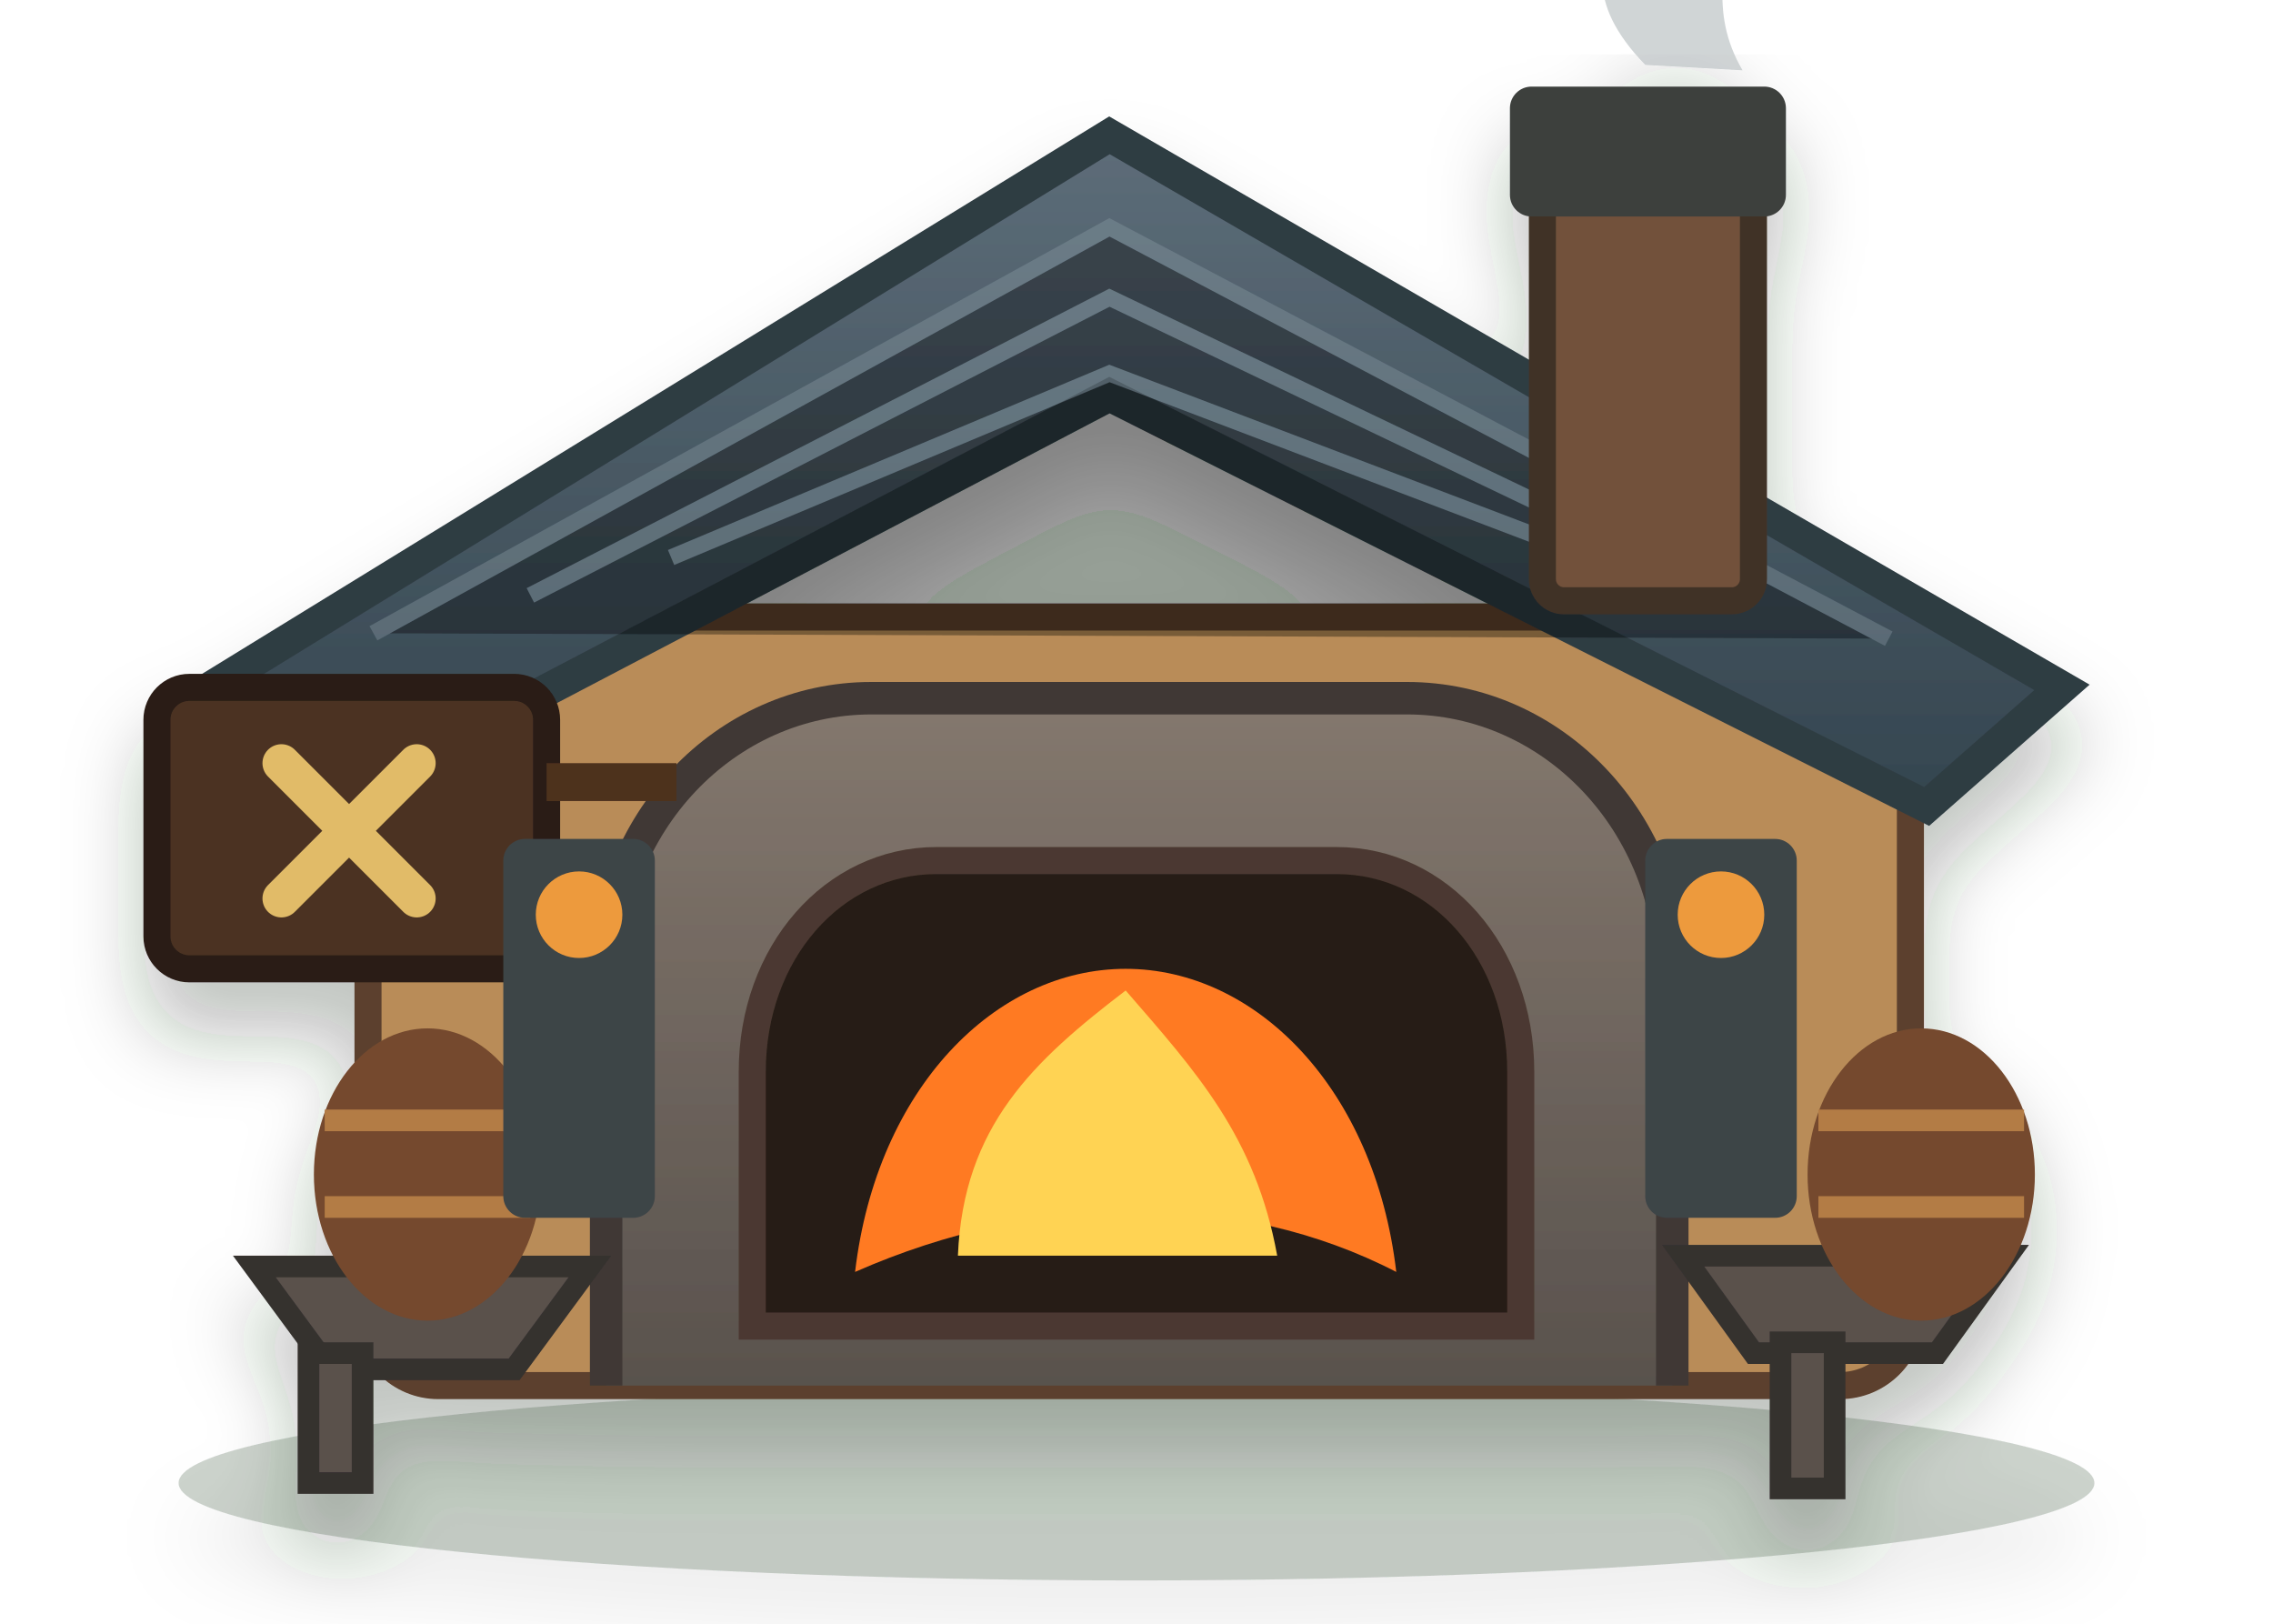
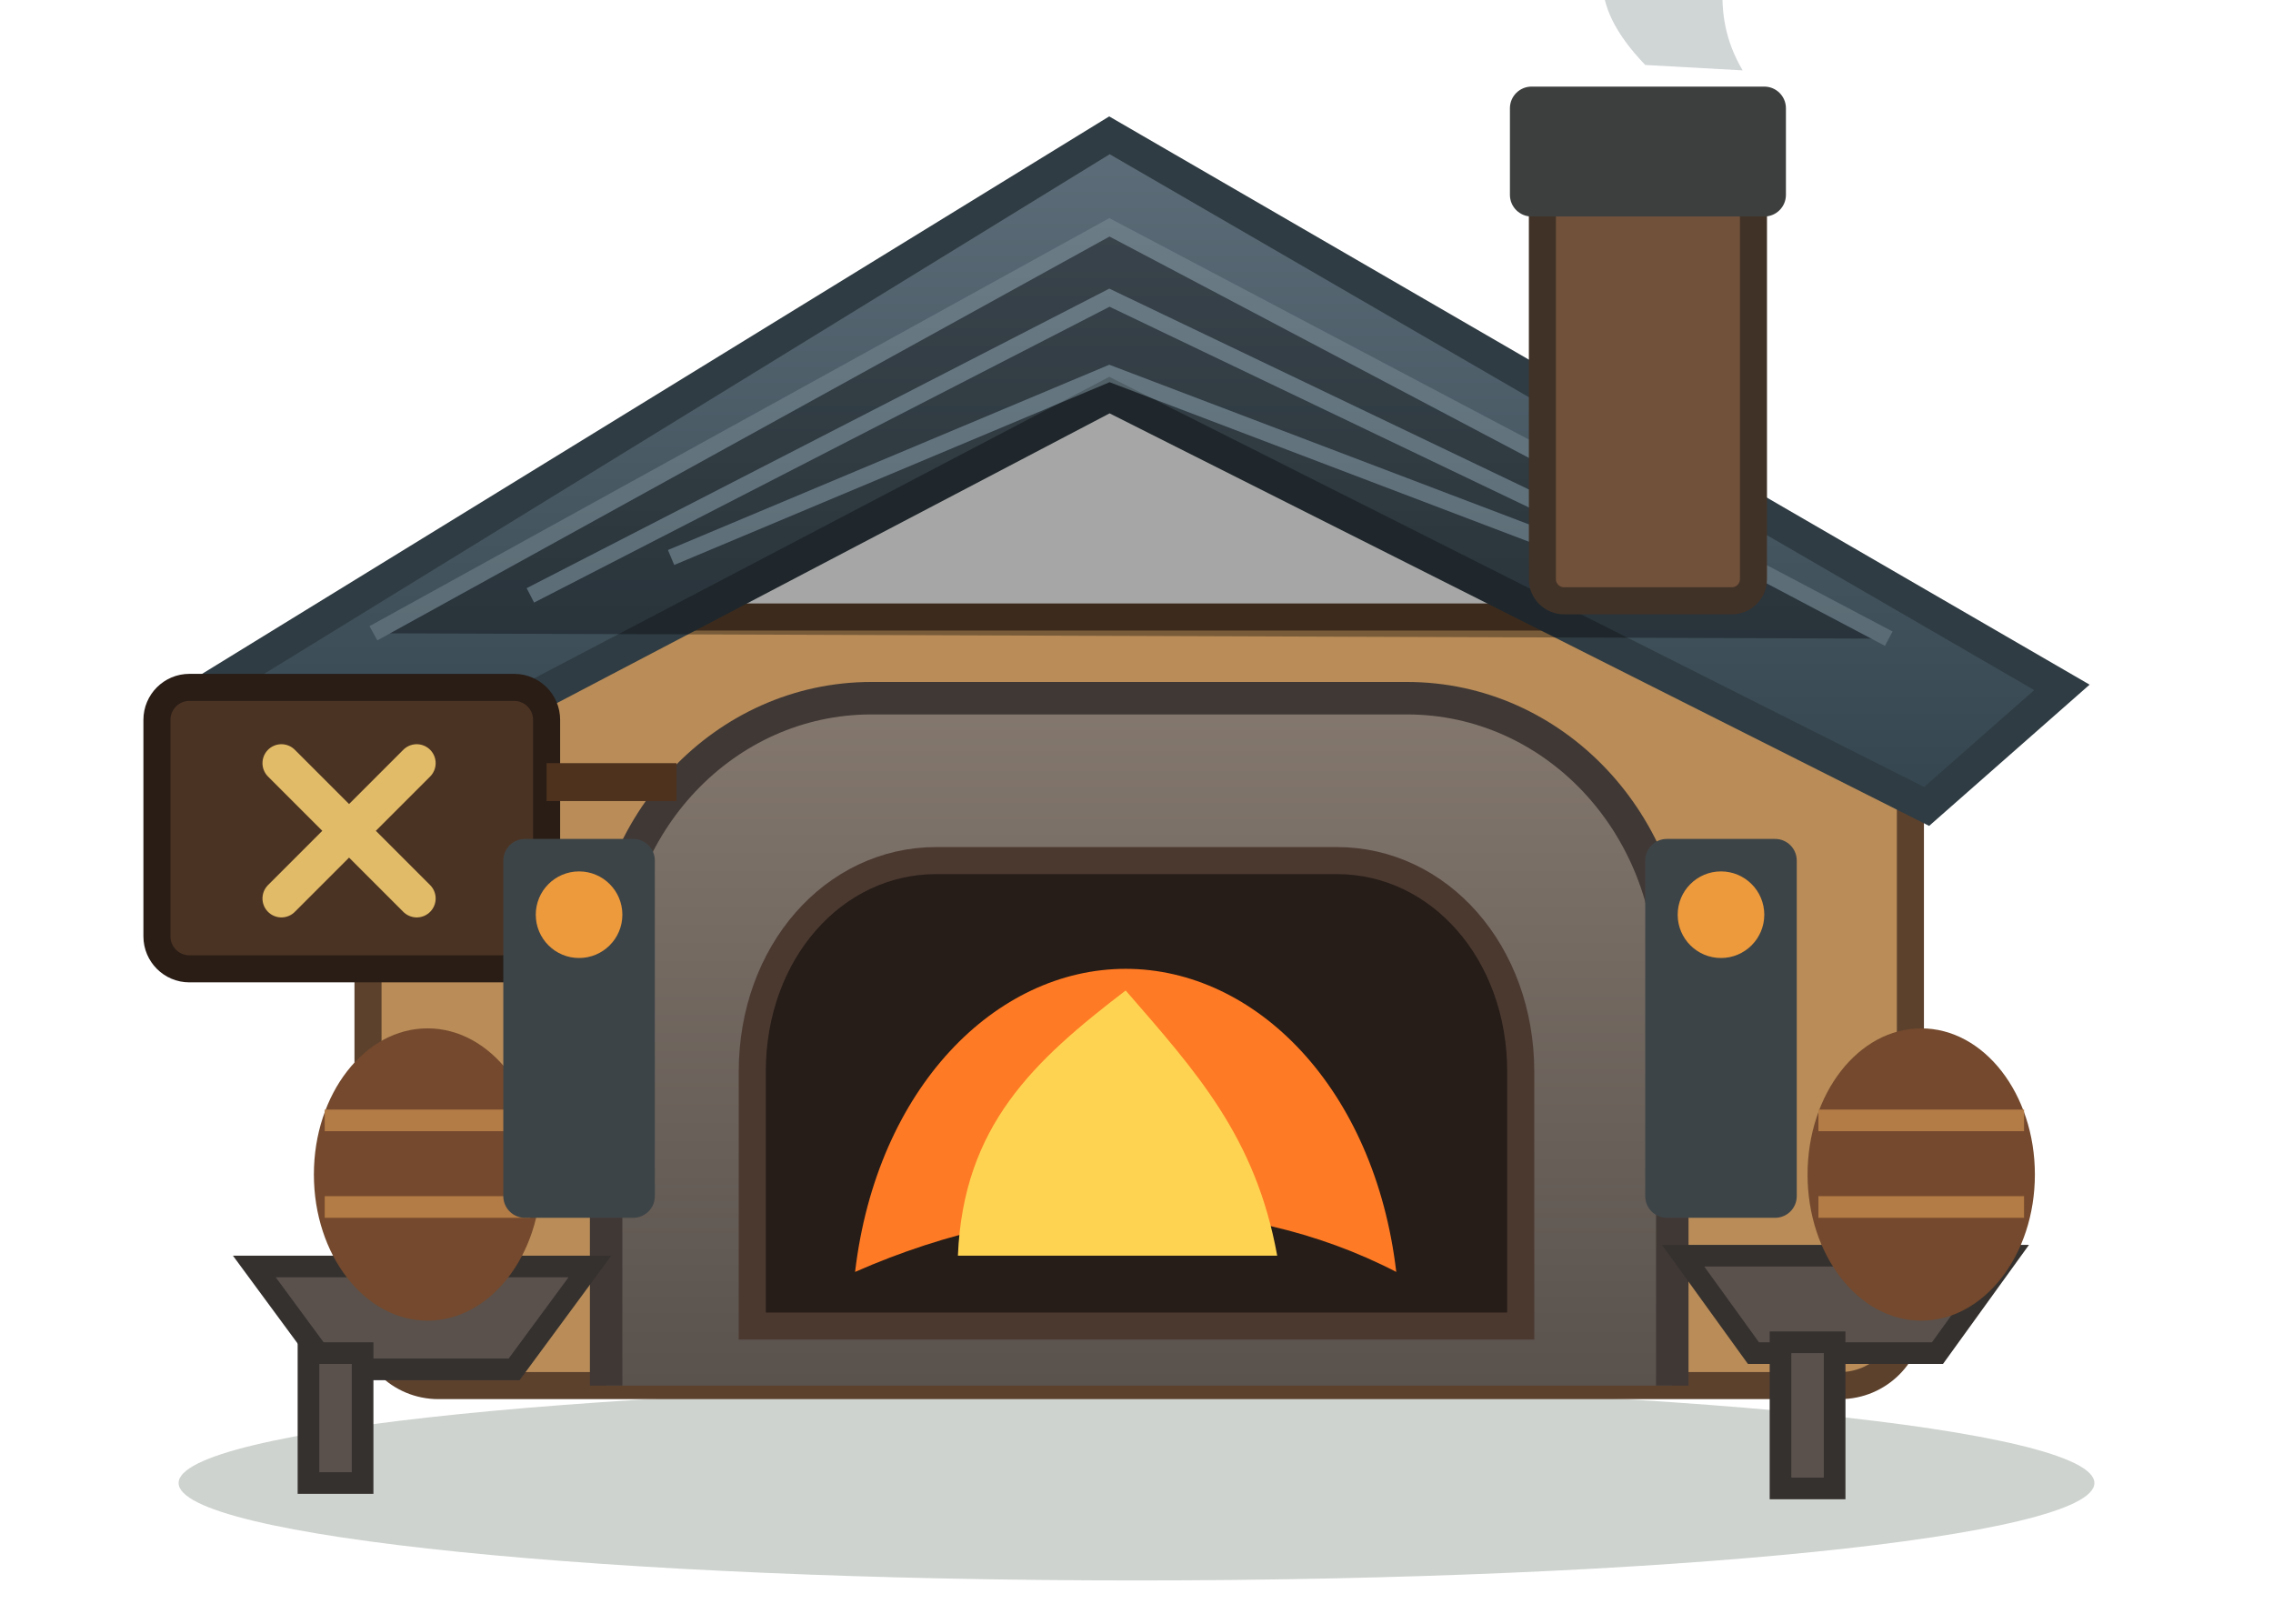
- <svg xmlns="http://www.w3.org/2000/svg" viewBox="0 0 420 300">
+ <svg xmlns="http://www.w3.org/2000/svg" width="420" height="300" viewBox="0 0 420 300">
  <defs>
    <linearGradient id="stone" x1="0" y1="0" x2="0" y2="1">
      <stop stop-color="#84786e" />
      <stop offset="1" stop-color="#59524d" />
    </linearGradient>
    <linearGradient id="roof" x1="0" y1="0" x2="0" y2="1">
      <stop stop-color="#5d6d79" />
      <stop offset="1" stop-color="#34454f" />
    </linearGradient>
-     <filter id="s">
-       <feDropShadow dx="0" dy="10" stdDeviation="7" flood-color="#263322" flood-opacity=".28" />
-     </filter>
  </defs>
-   <g filter="url(#s)">
+   <g>
    <ellipse cx="210" cy="274" rx="177" ry="18" fill="#263d2a" opacity=".23" />
    <rect x="68" y="114" width="285" height="142" rx="13" fill="#b98c58" stroke="#5c412d" stroke-width="5" />
    <path d="M39 127 205 25l176 102-25 22-151-76-145 76z" fill="url(#roof)" stroke="#2f3c43" stroke-width="6" />
    <g stroke="#8ea0aa" stroke-width="3" opacity=".35">
      <path d="M69 117 205 42 349 118" />
      <path d="M98 110 205 55 322 111" />
      <path d="M124 103 205 69 297 104" />
    </g>
    <rect x="285" y="20" width="39" height="91" rx="4" fill="#72513b" stroke="#413227" stroke-width="5" />
    <rect x="279" y="16" width="51" height="24" rx="4" fill="#3d3f3e" />
    <path d="M304 12c-23-24 13-31-2-55 35 17 7 34 20 56" fill="#b7bec0" opacity=".65" />
    <path d="M112 256v-75c0-29 22-52 49-52h99c27 0 49 23 49 52v75" fill="url(#stone)" stroke="#403835" stroke-width="6" />
    <path d="M139 245v-47c0-22 15-39 34-39h74c19 0 34 17 34 39v47z" fill="#261d18" stroke="#4b3930" stroke-width="5" />
    <path d="M158 235c4-34 26-56 50-56s46 22 50 56c-29-15-66-15-100 0z" fill="#ff7a24" />
    <path d="M177 232c1-24 14-36 31-49 13 15 24 27 28 49" fill="#ffd352" />
    <g fill="#5a514c" stroke="#35312f" stroke-width="4">
      <path d="M47 234h62l-14 19H61z" />
      <rect x="57" y="250" width="10" height="24" />
      <path d="M311 232h60l-13 18h-34z" />
      <rect x="329" y="248" width="10" height="27" />
    </g>
    <g fill="#74492d">
      <ellipse cx="79" cy="217" rx="21" ry="27" />
      <ellipse cx="355" cy="217" rx="21" ry="27" />
    </g>
    <g stroke="#b37b45" stroke-width="4">
      <path d="M60 207h38M60 223h38M336 207h38M336 223h38" />
    </g>
    <g transform="translate(29 127)">
      <rect width="72" height="52" rx="6" fill="#4b3323" stroke="#291d16" stroke-width="5" />
      <path d="M23 14l25 25M48 14 23 39" stroke="#e1bb67" stroke-width="7" stroke-linecap="round" />
      <path d="M72 14h24v7H72z" fill="#4e321e" />
    </g>
    <g fill="#3d4447">
      <rect x="93" y="155" width="28" height="70" rx="4" />
      <rect x="304" y="155" width="28" height="70" rx="4" />
    </g>
    <g fill="#ed9a3c">
      <circle cx="107" cy="169" r="8" />
      <circle cx="318" cy="169" r="8" />
    </g>
  </g>
</svg>
